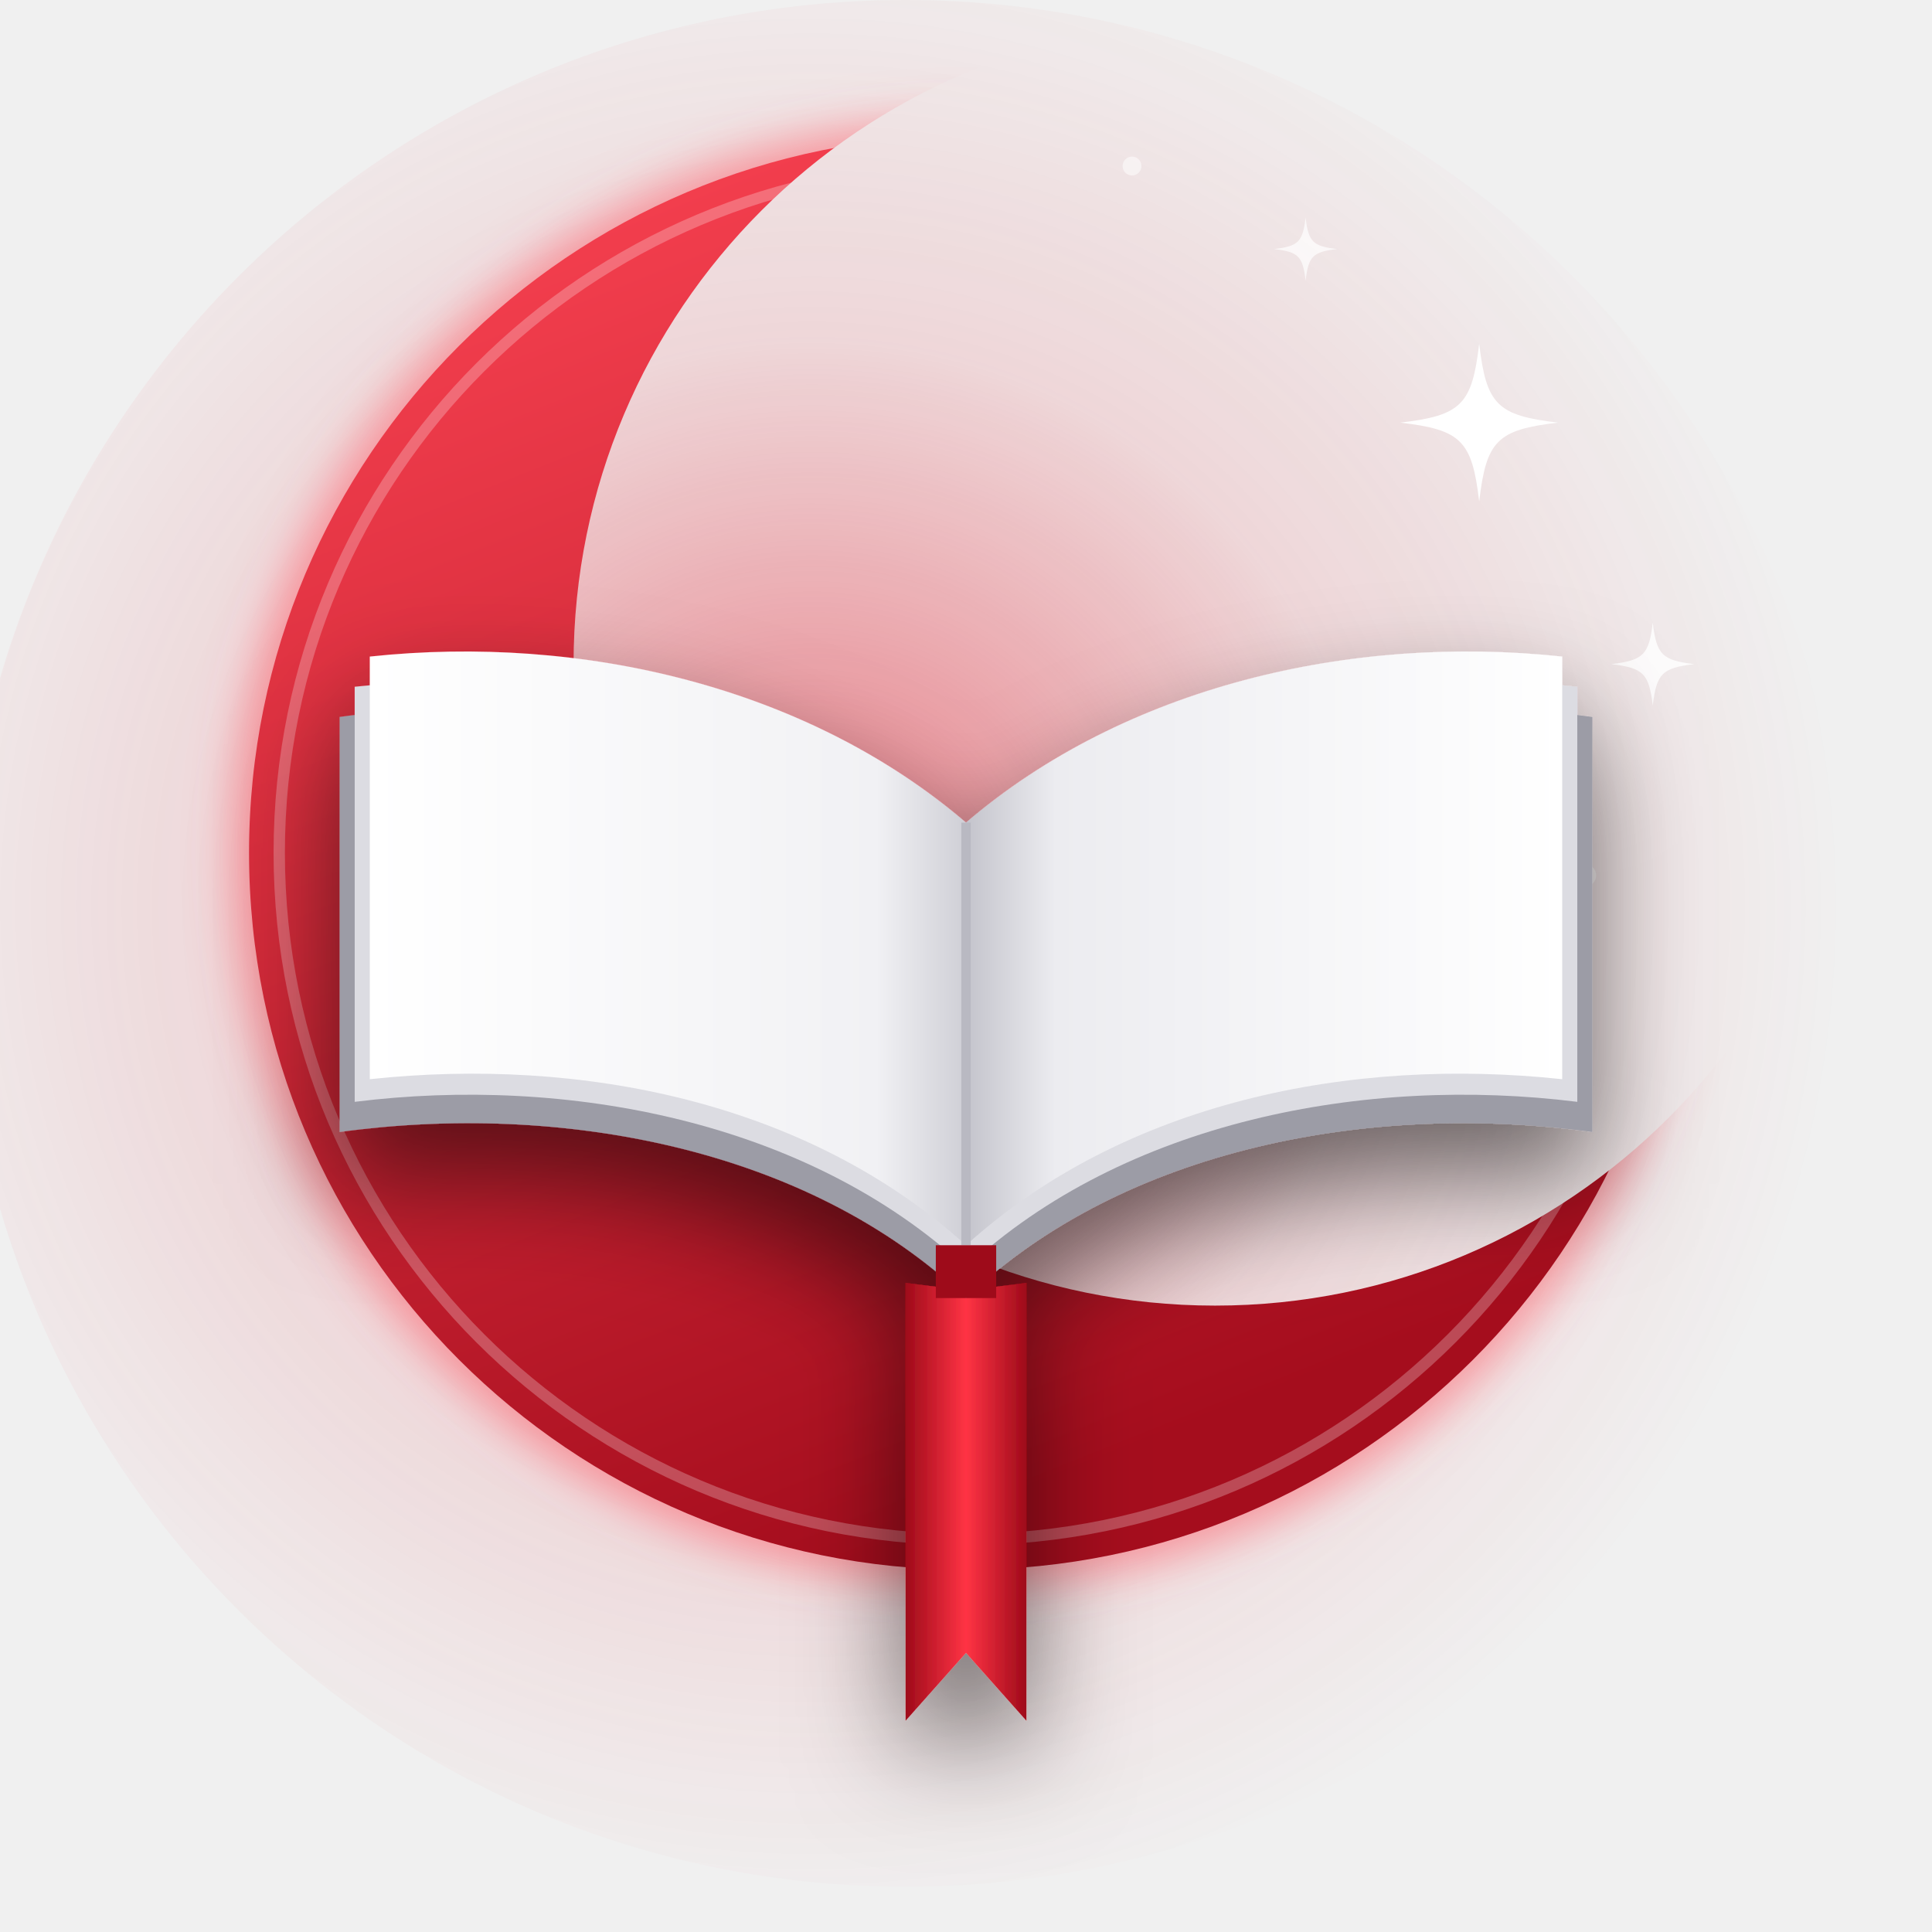
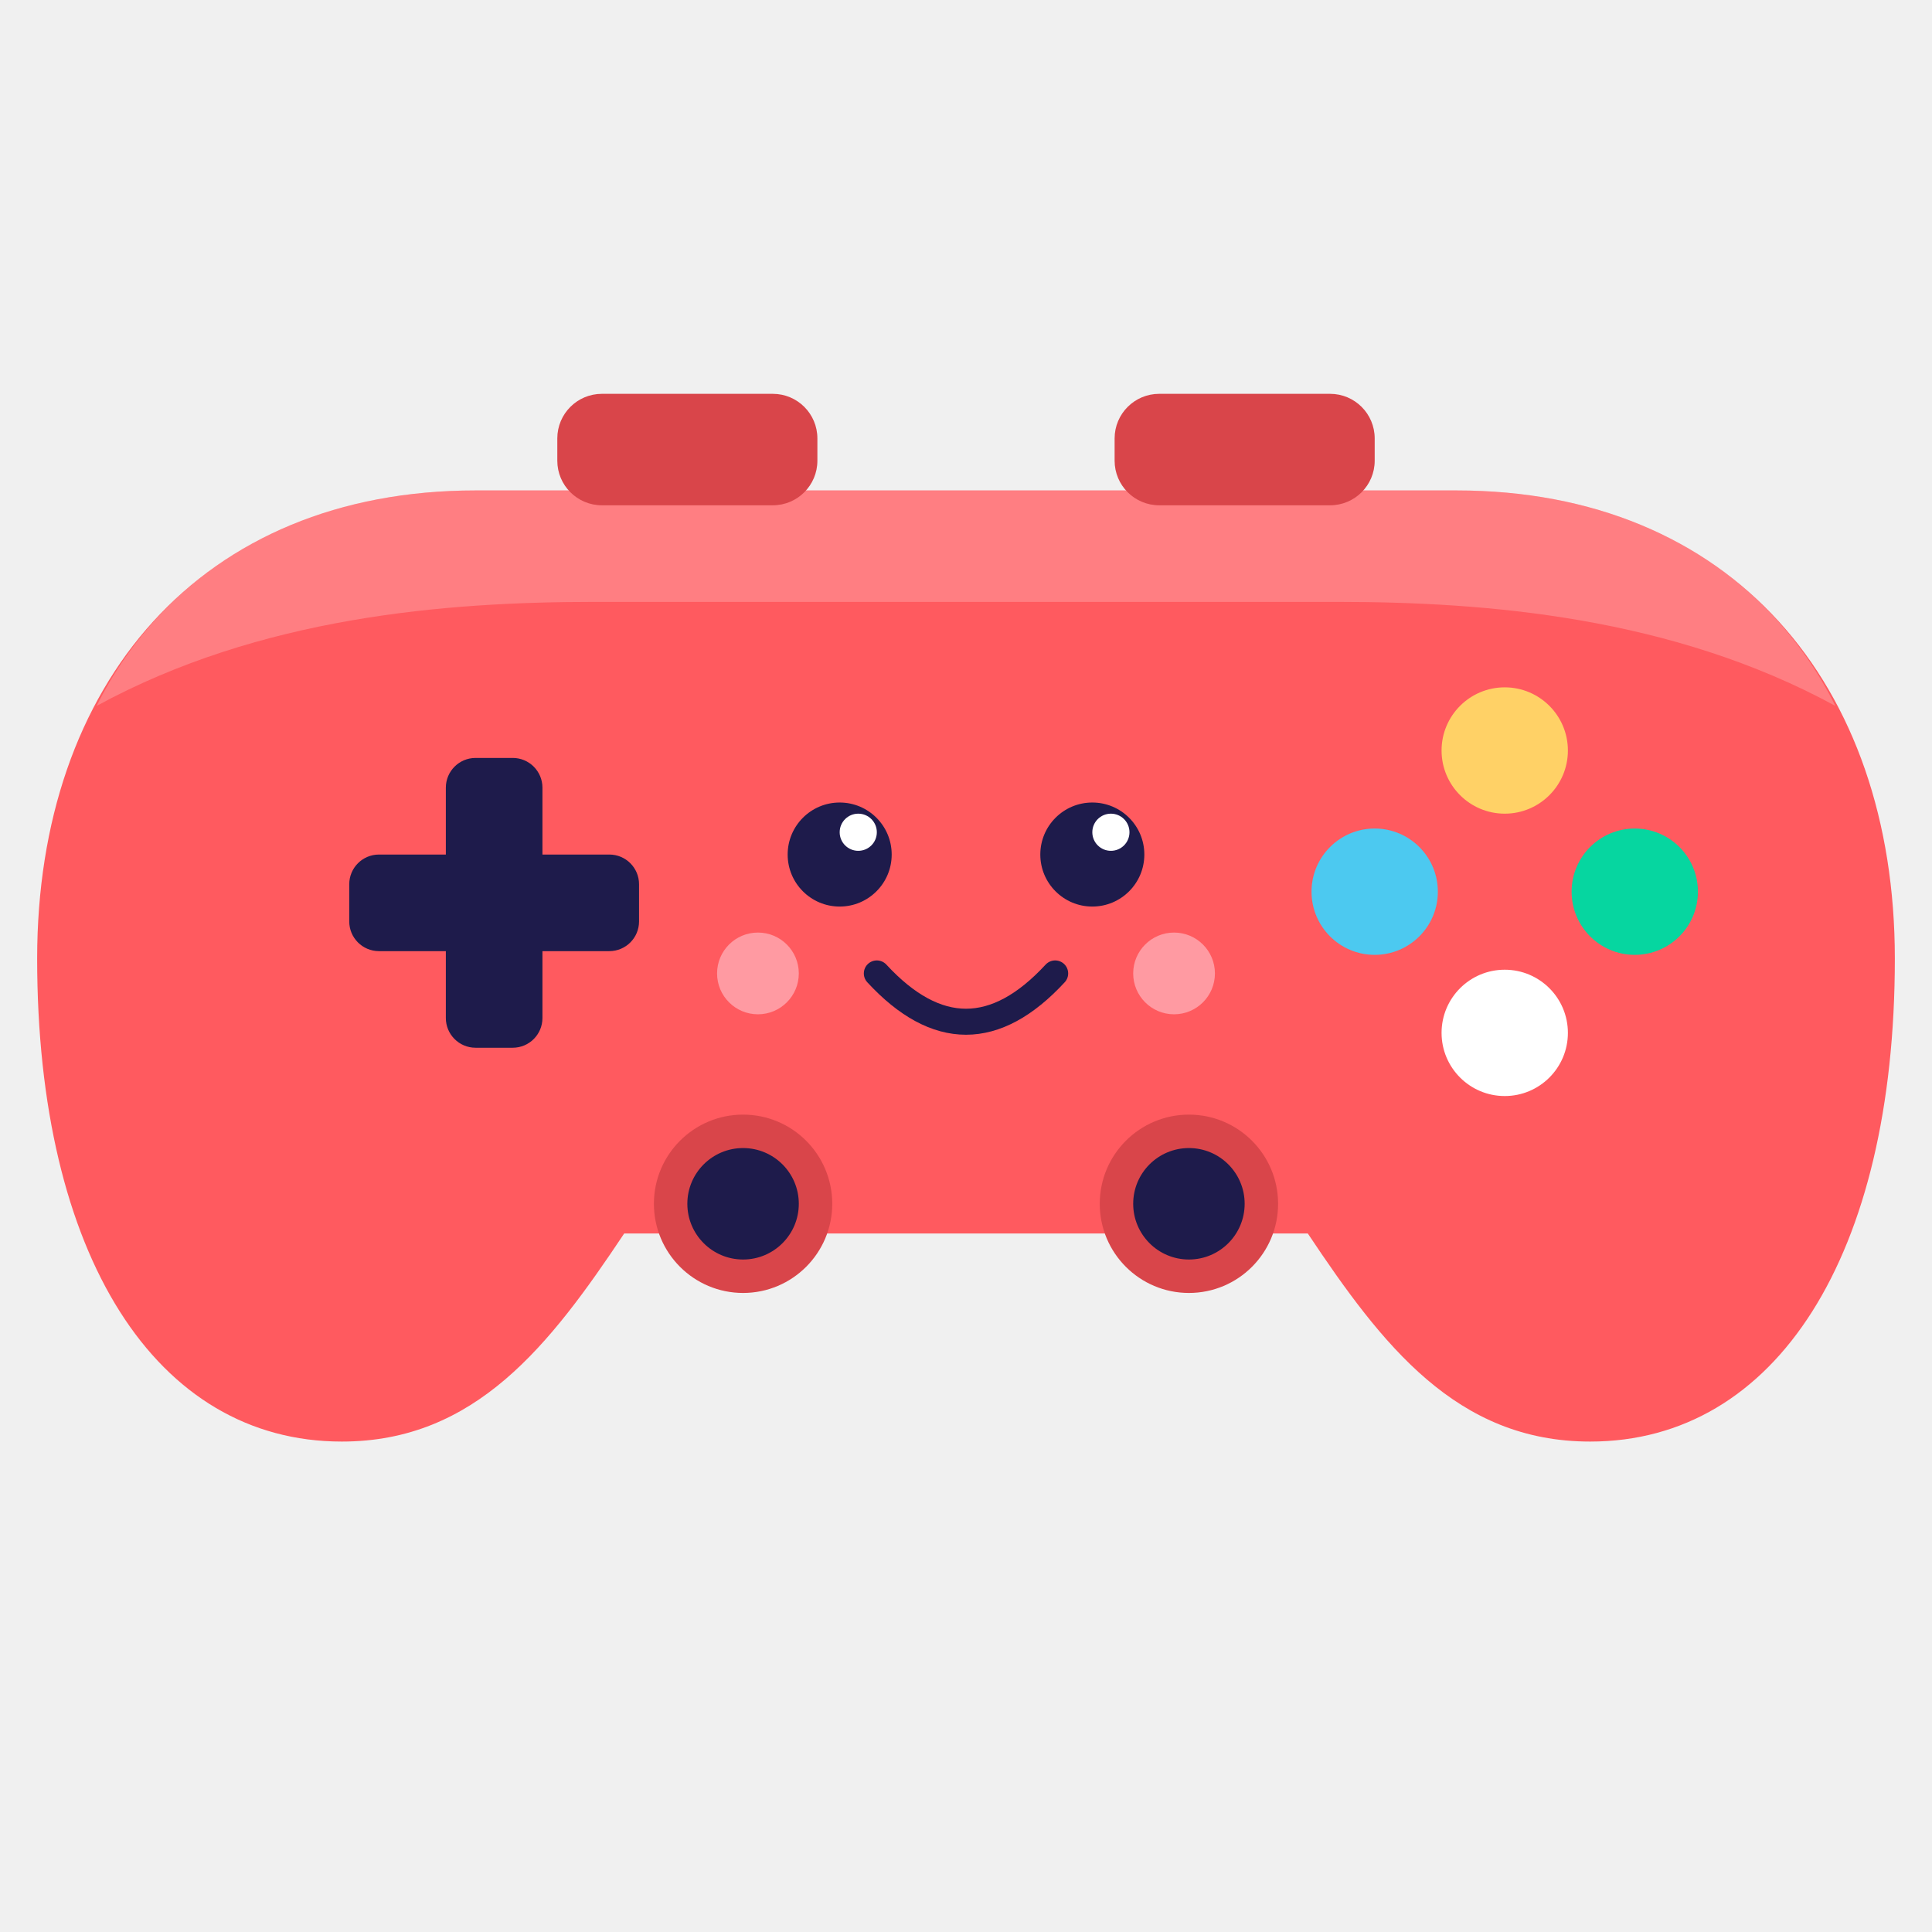
- <svg xmlns="http://www.w3.org/2000/svg" width="512" height="512" viewBox="0 0 512 512" role="img" aria-label="Yunoria Scans Profilbild: leuchtende rote Mondsichel hinter einem aufgeschlagenen Manga-Buch, das Lesebändchen bildet den Stiel des Y">
-   <defs>
-     <radialGradient id="glowa" cx="0.45" cy="0.48" r="0.55">
-       <stop offset="0" stop-color="#e11d2e" stop-opacity="0.55" />
-       <stop offset="0.55" stop-color="#e11d2e" stop-opacity="0.12" />
-       <stop offset="1" stop-color="#e11d2e" stop-opacity="0" />
-     </radialGradient>
-     <linearGradient id="moona" x1="0" y1="0" x2="0.4" y2="1">
-       <stop offset="0" stop-color="#ff4655" />
-       <stop offset="1" stop-color="#a50d1d" />
-     </linearGradient>
-     <linearGradient id="riba" x1="0" y1="0" x2="1" y2="0">
-       <stop offset="0" stop-color="#9e0b1a" />
-       <stop offset="0.5" stop-color="#ff3344" />
-       <stop offset="1" stop-color="#9e0b1a" />
-     </linearGradient>
-     <linearGradient id="pageLa" x1="0" y1="0" x2="1" y2="0">
-       <stop offset="0" stop-color="#ffffff" />
-       <stop offset="0.85" stop-color="#f1f1f4" />
-       <stop offset="1" stop-color="#cfcfd6" />
-     </linearGradient>
-     <linearGradient id="pageRa" x1="1" y1="0" x2="0" y2="0">
-       <stop offset="0" stop-color="#ffffff" />
-       <stop offset="0.85" stop-color="#ececf0" />
-       <stop offset="1" stop-color="#c4c4cc" />
-     </linearGradient>
-     <mask id="cresa">
-       <rect width="512" height="512" fill="#fff" />
-       <circle cx="322" cy="176" r="170" fill="#000" />
-     </mask>
-     <filter id="softa" x="-50%" y="-50%" width="200%" height="200%">
-       <feGaussianBlur stdDeviation="6" />
-     </filter>
-     <filter id="shadowa" x="-20%" y="-20%" width="140%" height="160%">
-       <feDropShadow dx="0" dy="14" stdDeviation="14" flood-color="#000" flood-opacity="0.55" />
-     </filter>
-   </defs>
-   <circle cx="240" cy="250" r="250" fill="url(#glowa)" />
-   <g mask="url(#cresa)">
-     <circle cx="256" cy="226" r="194" fill="#ff4655" opacity="0.5" filter="url(#softa)" />
-     <circle cx="256" cy="226" r="190" fill="url(#moona)" />
-     <circle cx="256" cy="226" r="182" fill="none" stroke="#ffffff" stroke-opacity="0.25" stroke-width="3" />
+ <svg xmlns="http://www.w3.org/2000/svg" width="512" height="512" viewBox="0 0 520 520" role="img" aria-label="Yunoria Games: lächelnder Game-Controller">
+   <g transform="translate(0,62)">
+     <path d="M128 70 H392 C466 70 510 122 510 196 C510 276 478 326 428 326 C392 326 372 300 352 270 H168 C148 300 128 326 92 326 C42 326 10 276 10 196 C10 122 54 70 128 70 Z" fill="#FF5A5F" />
+     <path d="M128 70 H392 C440 70 476 92 494 128 C450 104 400 100 360 100 H160 C120 100 70 104 26 128 C44 92 80 70 128 70 Z" fill="#ffffff" opacity="0.22" />
+     <rect x="150" y="44" width="70" height="30" rx="12" fill="#D9454A" />
+     <rect x="300" y="44" width="70" height="30" rx="12" fill="#D9454A" />
+     <g fill="#1E1B4B">
+       <rect x="94" y="168" width="78" height="26" rx="8" />
+       <rect x="120" y="142" width="26" height="78" rx="8" />
+     </g>
+     <circle cx="405" cy="140" r="17" fill="#FFD166" />
+     <circle cx="440" cy="178" r="17" fill="#06D6A0" />
+     <circle cx="370" cy="178" r="17" fill="#4CC9F0" />
+     <circle cx="405" cy="216" r="17" fill="#ffffff" />
+     <circle cx="226" cy="168" r="14" fill="#1E1B4B" />
+     <circle cx="294" cy="168" r="14" fill="#1E1B4B" />
+     <circle cx="231" cy="162" r="5" fill="#ffffff" />
+     <circle cx="299" cy="162" r="5" fill="#ffffff" />
+     <circle cx="204" cy="200" r="11" fill="#FF9AA2" />
+     <circle cx="316" cy="200" r="11" fill="#FF9AA2" />
+     <path d="M236 200 Q260 226 284 200" fill="none" stroke="#1E1B4B" stroke-width="7" stroke-linecap="round" />
+     <circle cx="200" cy="262" r="24" fill="#D9454A" />
+     <circle cx="200" cy="262" r="15" fill="#1E1B4B" />
+     <circle cx="320" cy="262" r="24" fill="#D9454A" />
+     <circle cx="320" cy="262" r="15" fill="#1E1B4B" />
  </g>
-   <g fill="#ffffff">
-     <path transform="translate(392 112) scale(0.95)" d="M0 -22 C2 -5 5 -2 22 0 C5 2 2 5 0 22 C-2 5 -5 2 -22 0 C-5 -2 -2 -5 0 -22 Z" />
-     <path transform="translate(438 176) scale(0.5)" d="M0 -22 C2 -5 5 -2 22 0 C5 2 2 5 0 22 C-2 5 -5 2 -22 0 C-5 -2 -2 -5 0 -22 Z" opacity="0.85" />
-     <path transform="translate(346 66) scale(0.38)" d="M0 -22 C2 -5 5 -2 22 0 C5 2 2 5 0 22 C-2 5 -5 2 -22 0 C-5 -2 -2 -5 0 -22 Z" opacity="0.7" />
-     <circle cx="420" cy="232" r="3" opacity="0.6" />
-     <circle cx="300" cy="44" r="2.5" opacity="0.5" />
-   </g>
-   <g filter="url(#shadowa)">
-     <path d="M256 342 L240 340 L240 456 L256 438 L272 456 L272 340 Z" fill="url(#riba)" />
-     <path d="M90 300 C148 292 214 304 256 344 C298 304 364 292 422 300 L422 190 C364 182 298 196 256 230 C214 196 148 182 90 190 Z" fill="#9c9ca6" />
-     <path d="M94 292 C150 285 214 297 256 336 C298 297 362 285 418 292 L418 182 C362 176 298 190 256 224 C214 190 150 176 94 182 Z" fill="#dcdce2" />
-     <path d="M256 330 C214 292 154 280 98 286 L98 174 C154 168 214 182 256 218 Z" fill="url(#pageLa)" />
-     <path d="M256 330 C298 292 358 280 414 286 L414 174 C358 168 298 182 256 218 Z" fill="url(#pageRa)" />
-   </g>
-   <path d="M256 218 L256 330" stroke="#b9b9c2" stroke-width="2.5" />
-   <path d="M248 330 L264 330 L264 344 L248 344 Z" fill="#9e0b1a" />
</svg>
